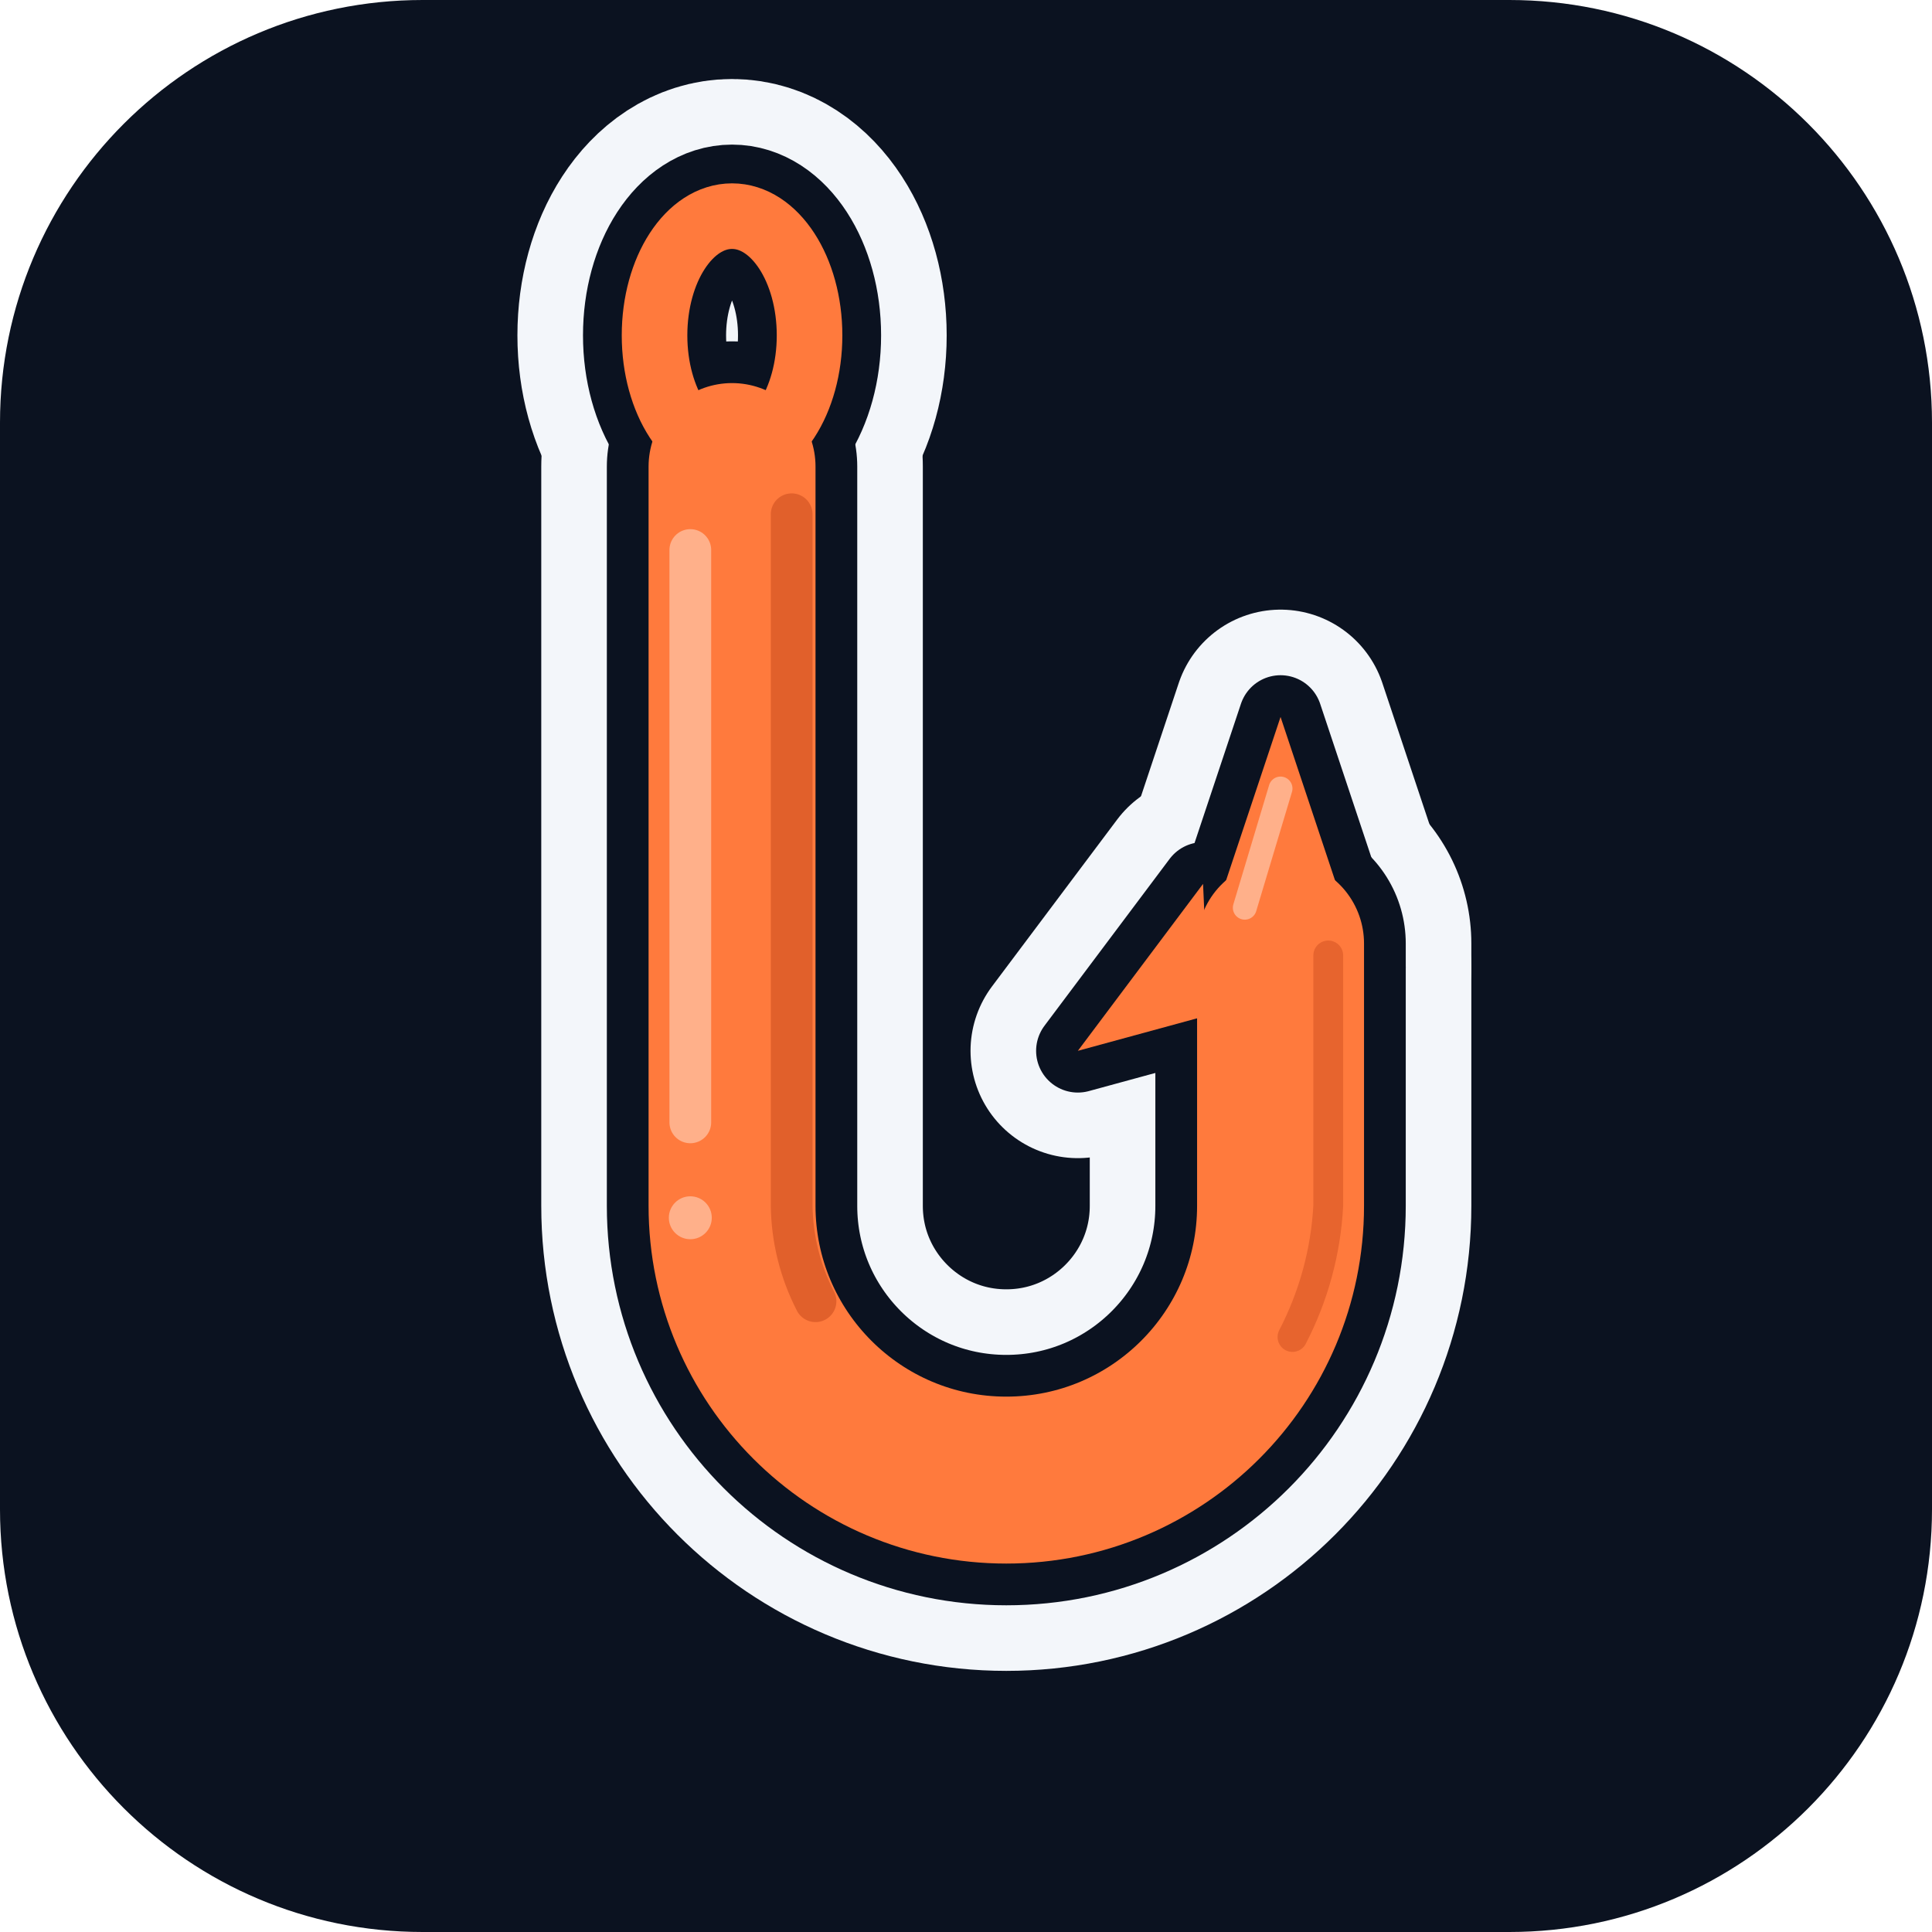
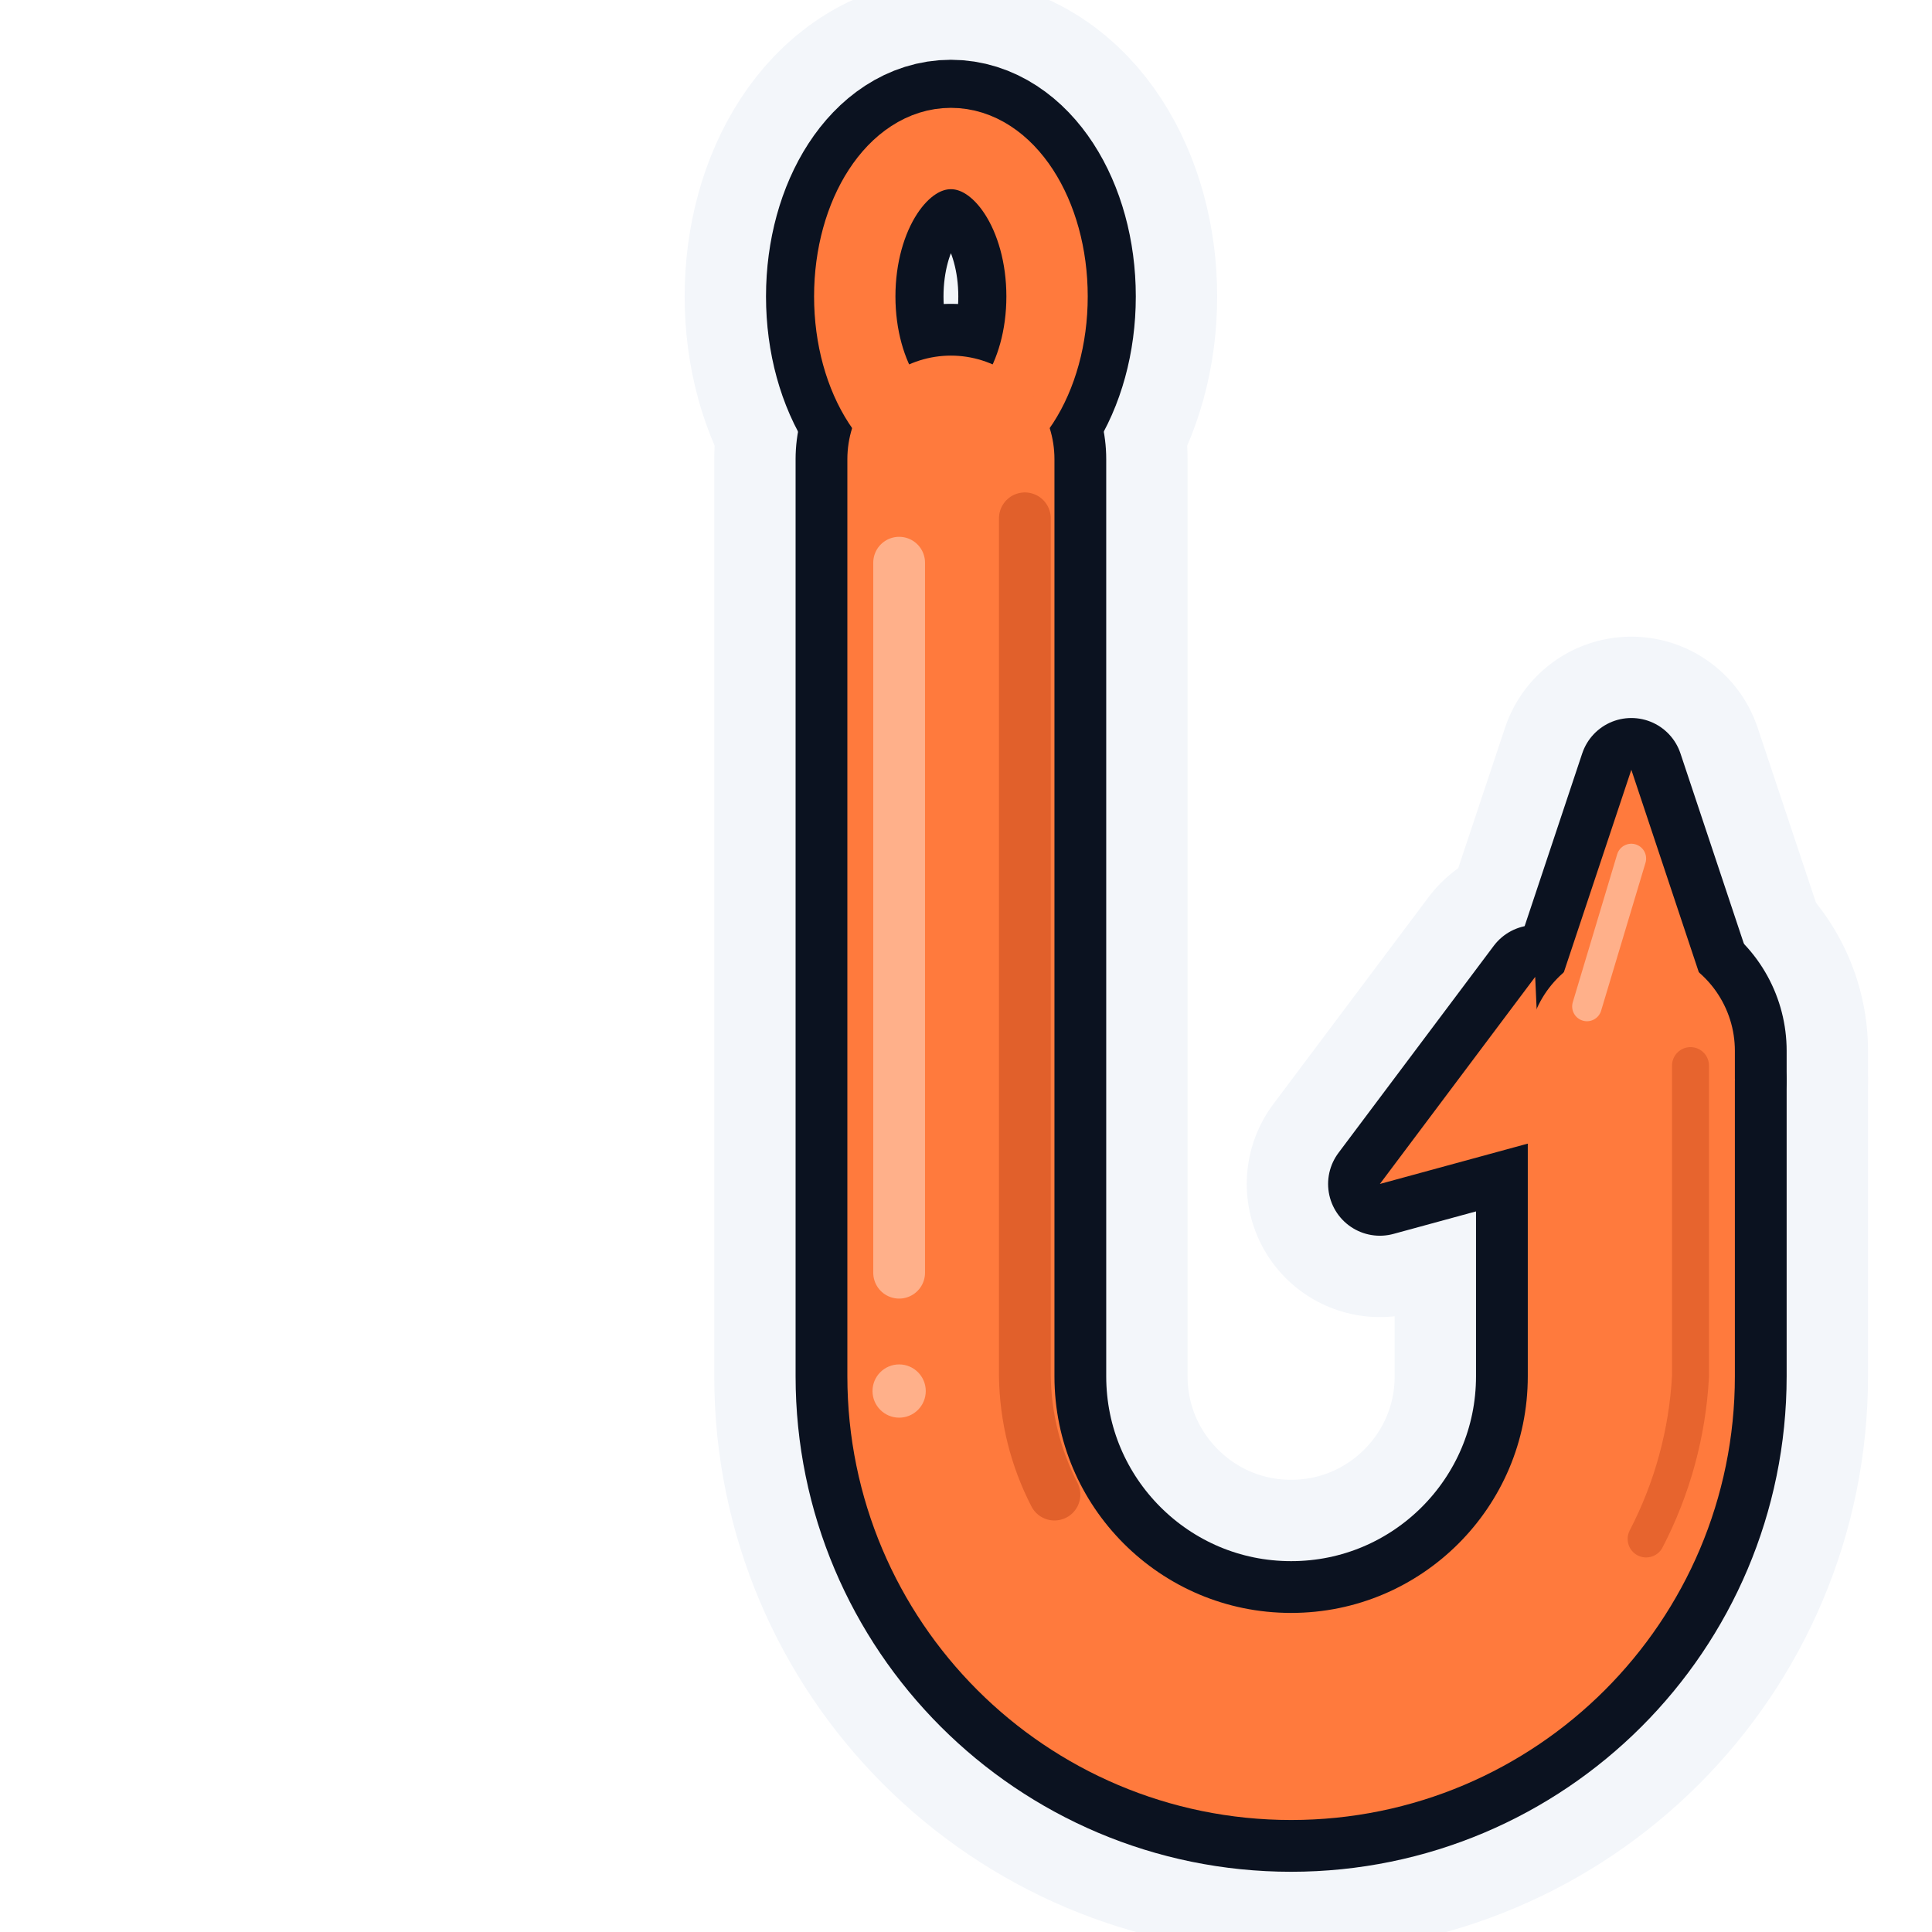
- <svg xmlns="http://www.w3.org/2000/svg" viewBox="0 0 256 256" width="256" height="256">
-   <rect width="256" height="256" rx="56" fill="#0b1220" />
-   <g transform="translate(18 16) scale(.79)">
+ <svg xmlns="http://www.w3.org/2000/svg" id="logo-svg" viewBox="0 0 256 256" width="256" height="256">
+   <g transform="translate(28 4) scale(.98)">
    <g fill="#f3f6fa" stroke="#f3f6fa" stroke-linejoin="round" stroke-linecap="round">
      <ellipse cx="100" cy="36" rx="13" ry="20" fill="none" stroke-width="46" />
      <path d="M100 58 V182 a46 46 0 0 0 92 0 V138" fill="none" stroke-width="64" />
      <path d="M178 142 L192 100 L206 142 Z" stroke-width="36" />
      <path d="M179 128 L158 156 L180 150 Z" stroke-width="36" />
    </g>
    <g fill="#0b1220" stroke="#0b1220" stroke-linejoin="round" stroke-linecap="round">
      <ellipse cx="100" cy="36" rx="13" ry="20" fill="none" stroke-width="24" />
      <path d="M100 58 V182 a46 46 0 0 0 92 0 V138" fill="none" stroke-width="42" />
      <path d="M178 142 L192 100 L206 142 Z" stroke-width="14" />
      <path d="M179 128 L158 156 L180 150 Z" stroke-width="14" />
    </g>
    <ellipse cx="100" cy="36" rx="13" ry="20" fill="none" stroke="#ff7a3d" stroke-width="11" />
    <path d="M100 58 V182 a46 46 0 0 0 92 0 V138" fill="none" stroke="#ff7a3d" stroke-width="28" stroke-linecap="round" />
    <path d="M178 142 L192 100 L206 142 Z" fill="#ff7a3d" />
    <path d="M179 128 L158 156 L180 150 Z" fill="#ff7a3d" />
    <path d="M110 66 V182 a36 36 0 0 0 4 16" fill="none" stroke="#c94a1c" stroke-width="7" stroke-linecap="round" opacity=".55" />
    <path d="M200 140 V182 a54 54 0 0 1 -6 22" fill="none" stroke="#c94a1c" stroke-width="5" stroke-linecap="round" opacity=".45" />
    <path d="M93 72 V168" stroke="#ffb08a" stroke-width="7" stroke-linecap="round" />
    <circle cx="93" cy="184" r="3.6" fill="#ffb08a" />
    <path d="M186 132 L192 112" stroke="#ffb08a" stroke-width="4" stroke-linecap="round" />
  </g>
</svg>
